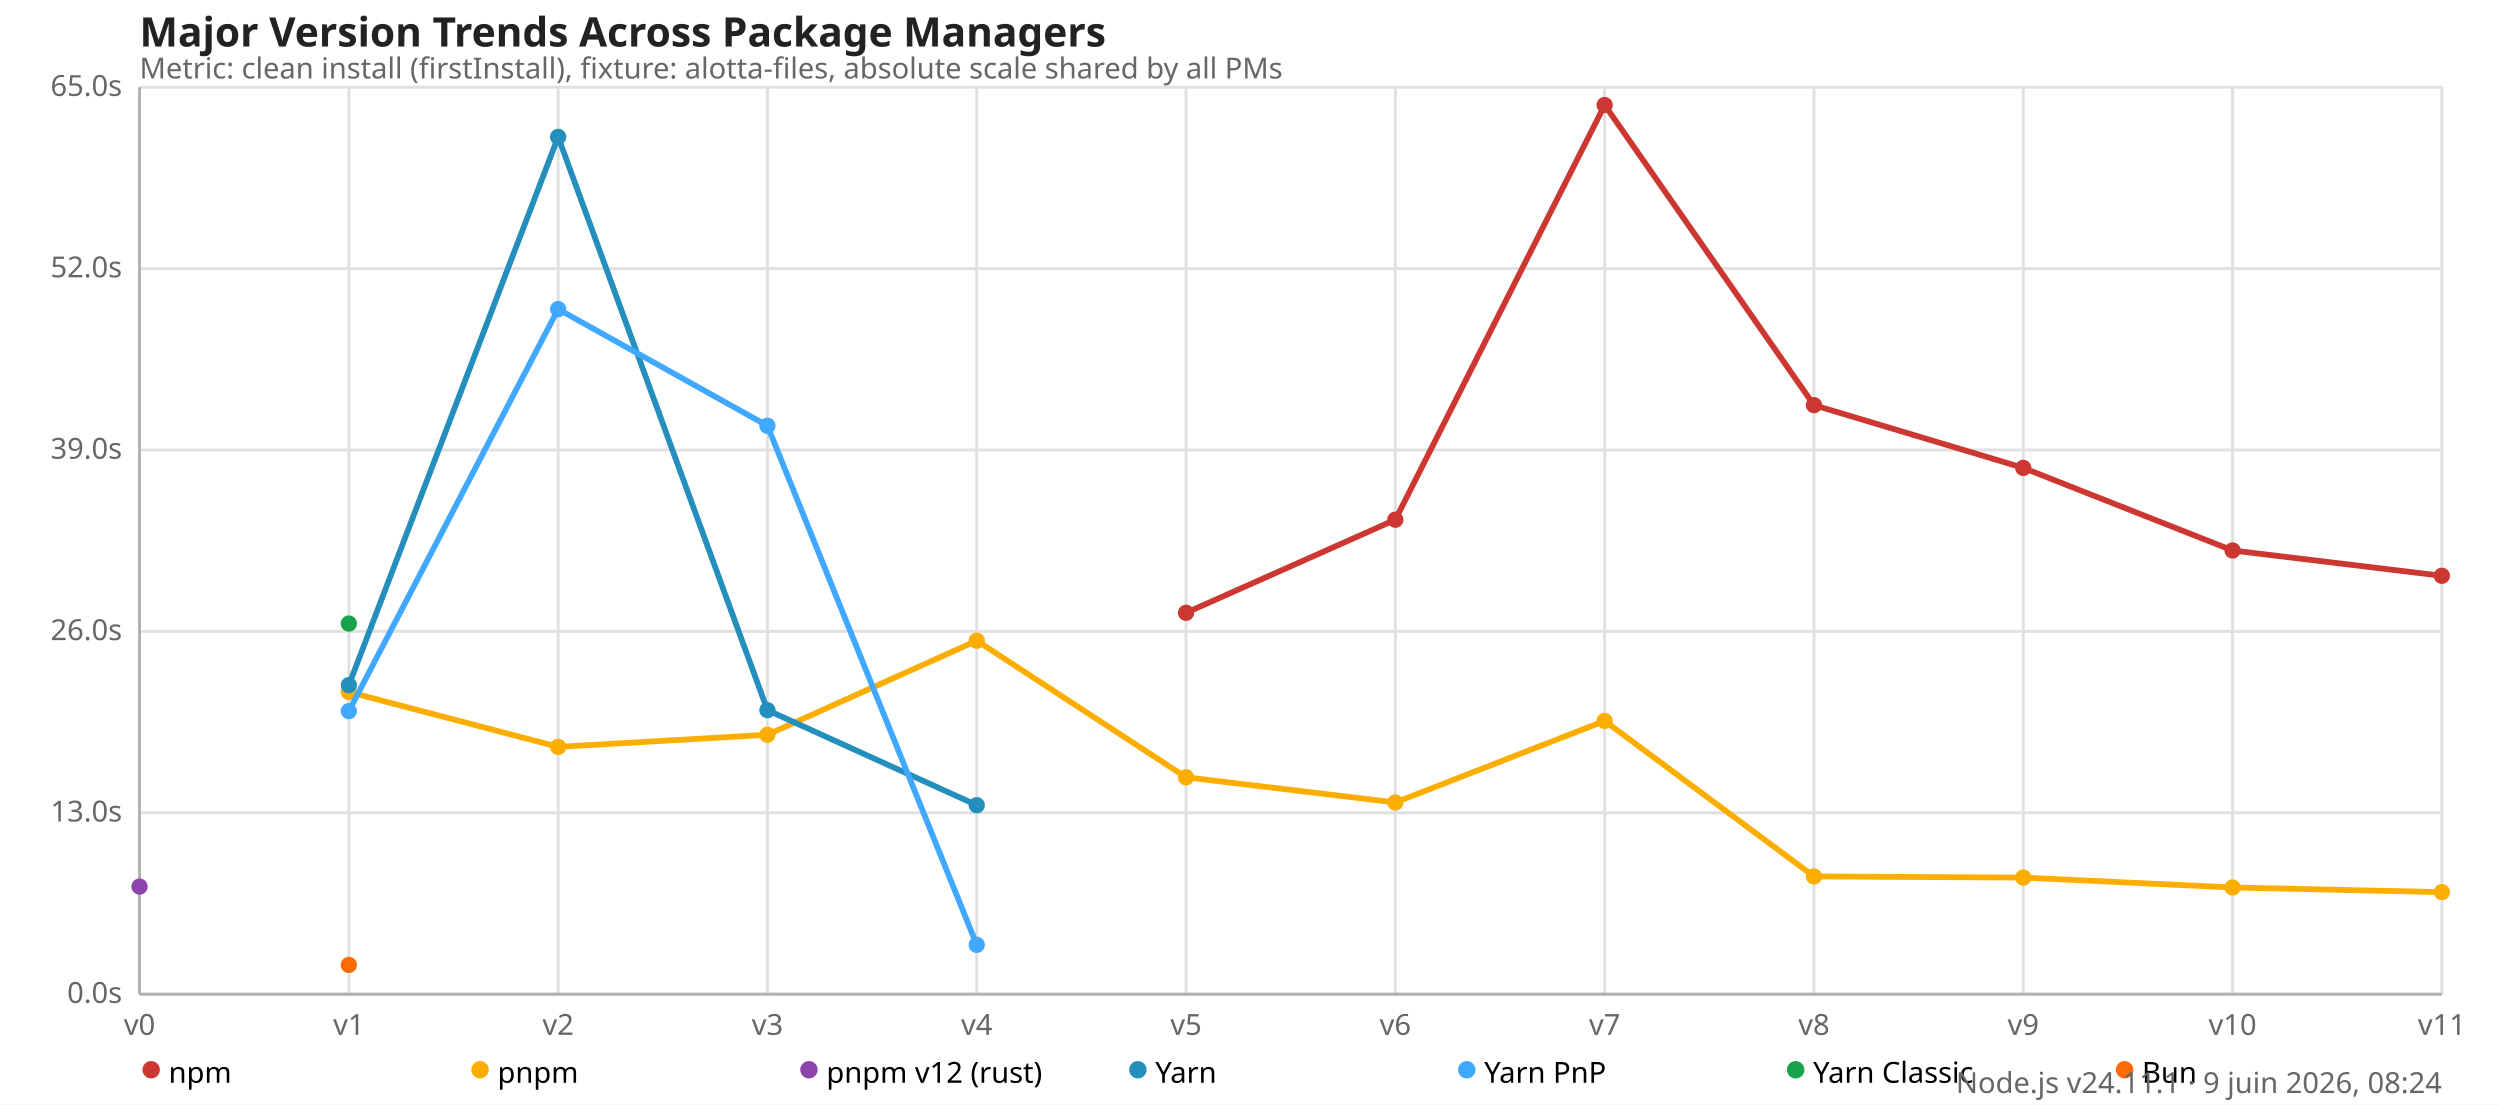
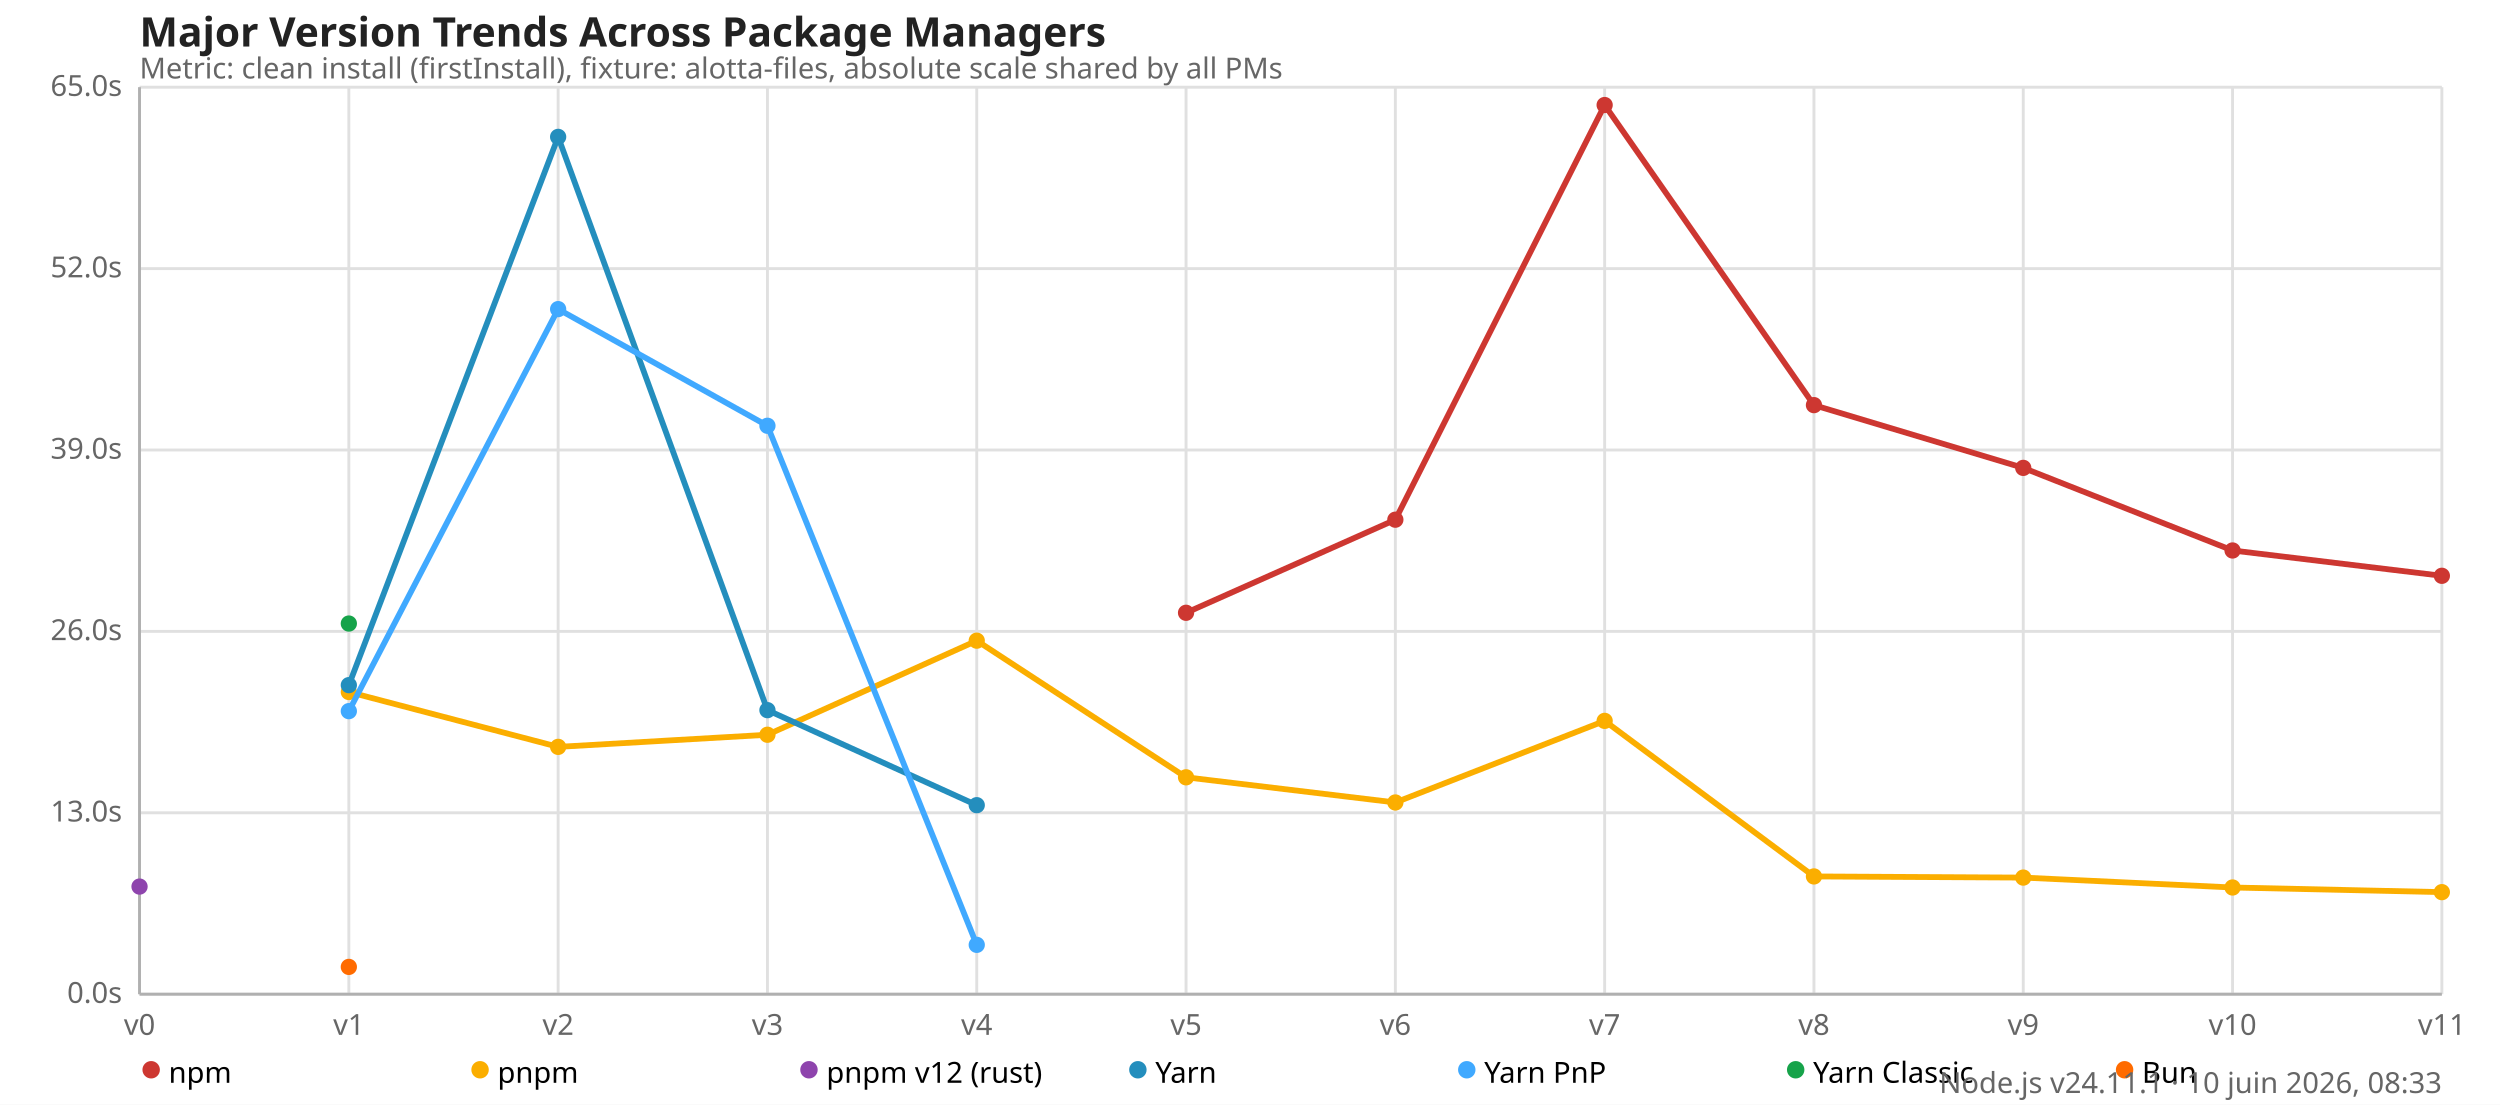
<svg xmlns="http://www.w3.org/2000/svg" version="1.1" viewBox="0 0 860 380">
  <style>
    .font { font-family: sans-serif; }
    .s3 { font-size: 10px; }
    .s4 { font-size: 12px; }
    .s5 { font-size: 14px; }
    .grid { stroke: #e0e0e0; stroke-width: 1; }
    .axis { stroke: #b0b0b0; stroke-width: 1; }
    .text { fill: #666; }
    .title { fill: #222; font-weight: 600; }
  </style>
  <rect x="0" y="0" width="860" height="380" fill="#fff" />
  <text x="48" y="16" class="font s5 title">Major Version Trends Across Package Managers</text>
  <text x="48" y="27" class="font s3 text">Metric: clean install (firstInstall), fixture: alotta-files, absolute scale shared by all PMs</text>
  <line x1="48" y1="342" x2="840" y2="342" class="grid" />
  <text x="42" y="345" class="font s3 text" text-anchor="end">0.0s</text>
  <line x1="48" y1="279.6" x2="840" y2="279.6" class="grid" />
  <text x="42" y="282.6" class="font s3 text" text-anchor="end">13.0s</text>
  <line x1="48" y1="217.2" x2="840" y2="217.2" class="grid" />
  <text x="42" y="220.2" class="font s3 text" text-anchor="end">26.0s</text>
  <line x1="48" y1="154.8" x2="840" y2="154.8" class="grid" />
  <text x="42" y="157.8" class="font s3 text" text-anchor="end">39.0s</text>
  <line x1="48" y1="92.4" x2="840" y2="92.4" class="grid" />
  <text x="42" y="95.4" class="font s3 text" text-anchor="end">52.0s</text>
  <line x1="48" y1="30" x2="840" y2="30" class="grid" />
  <text x="42" y="33" class="font s3 text" text-anchor="end">65.0s</text>
  <line x1="48" y1="30" x2="48" y2="342" class="grid" />
  <text x="48" y="356" class="font s3 text" text-anchor="middle">v0</text>
  <line x1="120" y1="30" x2="120" y2="342" class="grid" />
  <text x="120" y="356" class="font s3 text" text-anchor="middle">v1</text>
  <line x1="192" y1="30" x2="192" y2="342" class="grid" />
  <text x="192" y="356" class="font s3 text" text-anchor="middle">v2</text>
  <line x1="264" y1="30" x2="264" y2="342" class="grid" />
  <text x="264" y="356" class="font s3 text" text-anchor="middle">v3</text>
  <line x1="336" y1="30" x2="336" y2="342" class="grid" />
  <text x="336" y="356" class="font s3 text" text-anchor="middle">v4</text>
  <line x1="408" y1="30" x2="408" y2="342" class="grid" />
  <text x="408" y="356" class="font s3 text" text-anchor="middle">v5</text>
  <line x1="480" y1="30" x2="480" y2="342" class="grid" />
  <text x="480" y="356" class="font s3 text" text-anchor="middle">v6</text>
  <line x1="552" y1="30" x2="552" y2="342" class="grid" />
  <text x="552" y="356" class="font s3 text" text-anchor="middle">v7</text>
  <line x1="624" y1="30" x2="624" y2="342" class="grid" />
  <text x="624" y="356" class="font s3 text" text-anchor="middle">v8</text>
  <line x1="696" y1="30" x2="696" y2="342" class="grid" />
  <text x="696" y="356" class="font s3 text" text-anchor="middle">v9</text>
  <line x1="768" y1="30" x2="768" y2="342" class="grid" />
  <text x="768" y="356" class="font s3 text" text-anchor="middle">v10</text>
  <line x1="840" y1="30" x2="840" y2="342" class="grid" />
  <text x="840" y="356" class="font s3 text" text-anchor="middle">v11</text>
  <line x1="48" y1="30" x2="48" y2="342" class="axis" />
  <line x1="48" y1="342" x2="840" y2="342" class="axis" />
  <polyline fill="none" stroke="#cd3731" stroke-width="2" points="408,210.802 480,178.776 552,36.13 624,139.363 696,160.954 768,189.365 840,198.077" />
  <circle cx="408" cy="210.802" r="2.8" fill="#cd3731" />
  <circle cx="480" cy="178.776" r="2.8" fill="#cd3731" />
  <circle cx="552" cy="36.13" r="2.8" fill="#cd3731" />
  <circle cx="624" cy="139.363" r="2.8" fill="#cd3731" />
  <circle cx="696" cy="160.954" r="2.8" fill="#cd3731" />
  <circle cx="768" cy="189.365" r="2.8" fill="#cd3731" />
  <circle cx="840" cy="198.077" r="2.8" fill="#cd3731" />
  <polyline fill="none" stroke="#fbae00" stroke-width="2" points="120,238.046 192,256.925 264,252.754 336,220.392 408,267.394 480,276.053 552,247.982 624,301.493 696,301.891 768,305.299 840,306.898" />
  <circle cx="120" cy="238.046" r="2.8" fill="#fbae00" />
  <circle cx="192" cy="256.925" r="2.8" fill="#fbae00" />
  <circle cx="264" cy="252.754" r="2.8" fill="#fbae00" />
  <circle cx="336" cy="220.392" r="2.8" fill="#fbae00" />
  <circle cx="408" cy="267.394" r="2.8" fill="#fbae00" />
  <circle cx="480" cy="276.053" r="2.8" fill="#fbae00" />
  <circle cx="552" cy="247.982" r="2.8" fill="#fbae00" />
  <circle cx="624" cy="301.493" r="2.8" fill="#fbae00" />
  <circle cx="696" cy="301.891" r="2.8" fill="#fbae00" />
  <circle cx="768" cy="305.299" r="2.8" fill="#fbae00" />
  <circle cx="840" cy="306.898" r="2.8" fill="#fbae00" />
  <polyline fill="none" stroke="#8e44ad" stroke-width="2" points="48,304.982" />
  <circle cx="48" cy="304.982" r="2.8" fill="#8e44ad" />
  <polyline fill="none" stroke="#248ebd" stroke-width="2" points="120,235.69 192,47.093 264,244.291 336,276.984" />
  <circle cx="120" cy="235.69" r="2.8" fill="#248ebd" />
  <circle cx="192" cy="47.093" r="2.8" fill="#248ebd" />
  <circle cx="264" cy="244.291" r="2.8" fill="#248ebd" />
  <circle cx="336" cy="276.984" r="2.8" fill="#248ebd" />
  <polyline fill="none" stroke="#40a9ff" stroke-width="2" points="120,244.632 192,106.339 264,146.467 336,325.027" />
  <circle cx="120" cy="244.632" r="2.8" fill="#40a9ff" />
  <circle cx="192" cy="106.339" r="2.8" fill="#40a9ff" />
  <circle cx="264" cy="146.467" r="2.8" fill="#40a9ff" />
  <circle cx="336" cy="325.027" r="2.8" fill="#40a9ff" />
  <polyline fill="none" stroke="#16a34a" stroke-width="2" points="120,214.502" />
  <circle cx="120" cy="214.502" r="2.8" fill="#16a34a" />
-   <polyline fill="none" stroke="#ff6b00" stroke-width="2" points="120,331.934" />
-   <circle cx="120" cy="331.934" r="2.8" fill="#ff6b00" />
+   <polyline fill="none" stroke="#ff6b00" stroke-width="2" points="120,332.616" />
+   <circle cx="120" cy="332.616" r="2.8" fill="#ff6b00" />
  <circle cx="52" cy="368" r="3" fill="#cd3731" />
  <text x="58" y="369" class="font s3" dominant-baseline="middle">npm</text>
  <circle cx="165.143" cy="368" r="3" fill="#fbae00" />
  <text x="171.143" y="369" class="font s3" dominant-baseline="middle">pnpm</text>
  <circle cx="278.286" cy="368" r="3" fill="#8e44ad" />
  <text x="284.286" y="369" class="font s3" dominant-baseline="middle">pnpm v12 (rust)</text>
  <circle cx="391.429" cy="368" r="3" fill="#248ebd" />
  <text x="397.429" y="369" class="font s3" dominant-baseline="middle">Yarn</text>
  <circle cx="504.571" cy="368" r="3" fill="#40a9ff" />
  <text x="510.571" y="369" class="font s3" dominant-baseline="middle">Yarn PnP</text>
  <circle cx="617.714" cy="368" r="3" fill="#16a34a" />
  <text x="623.714" y="369" class="font s3" dominant-baseline="middle">Yarn Classic</text>
  <circle cx="730.857" cy="368" r="3" fill="#ff6b00" />
  <text x="736.857" y="369" class="font s3" dominant-baseline="middle">Bun</text>
-   <text x="840" y="376" class="font s3 text" text-anchor="end">Node.js v24.11.1 · 9 juin 2026, 08:24</text>
+   <text x="840" y="376" class="font s3 text" text-anchor="end">Node.js v24.11.1 · 10 juin 2026, 08:33</text>
</svg>
